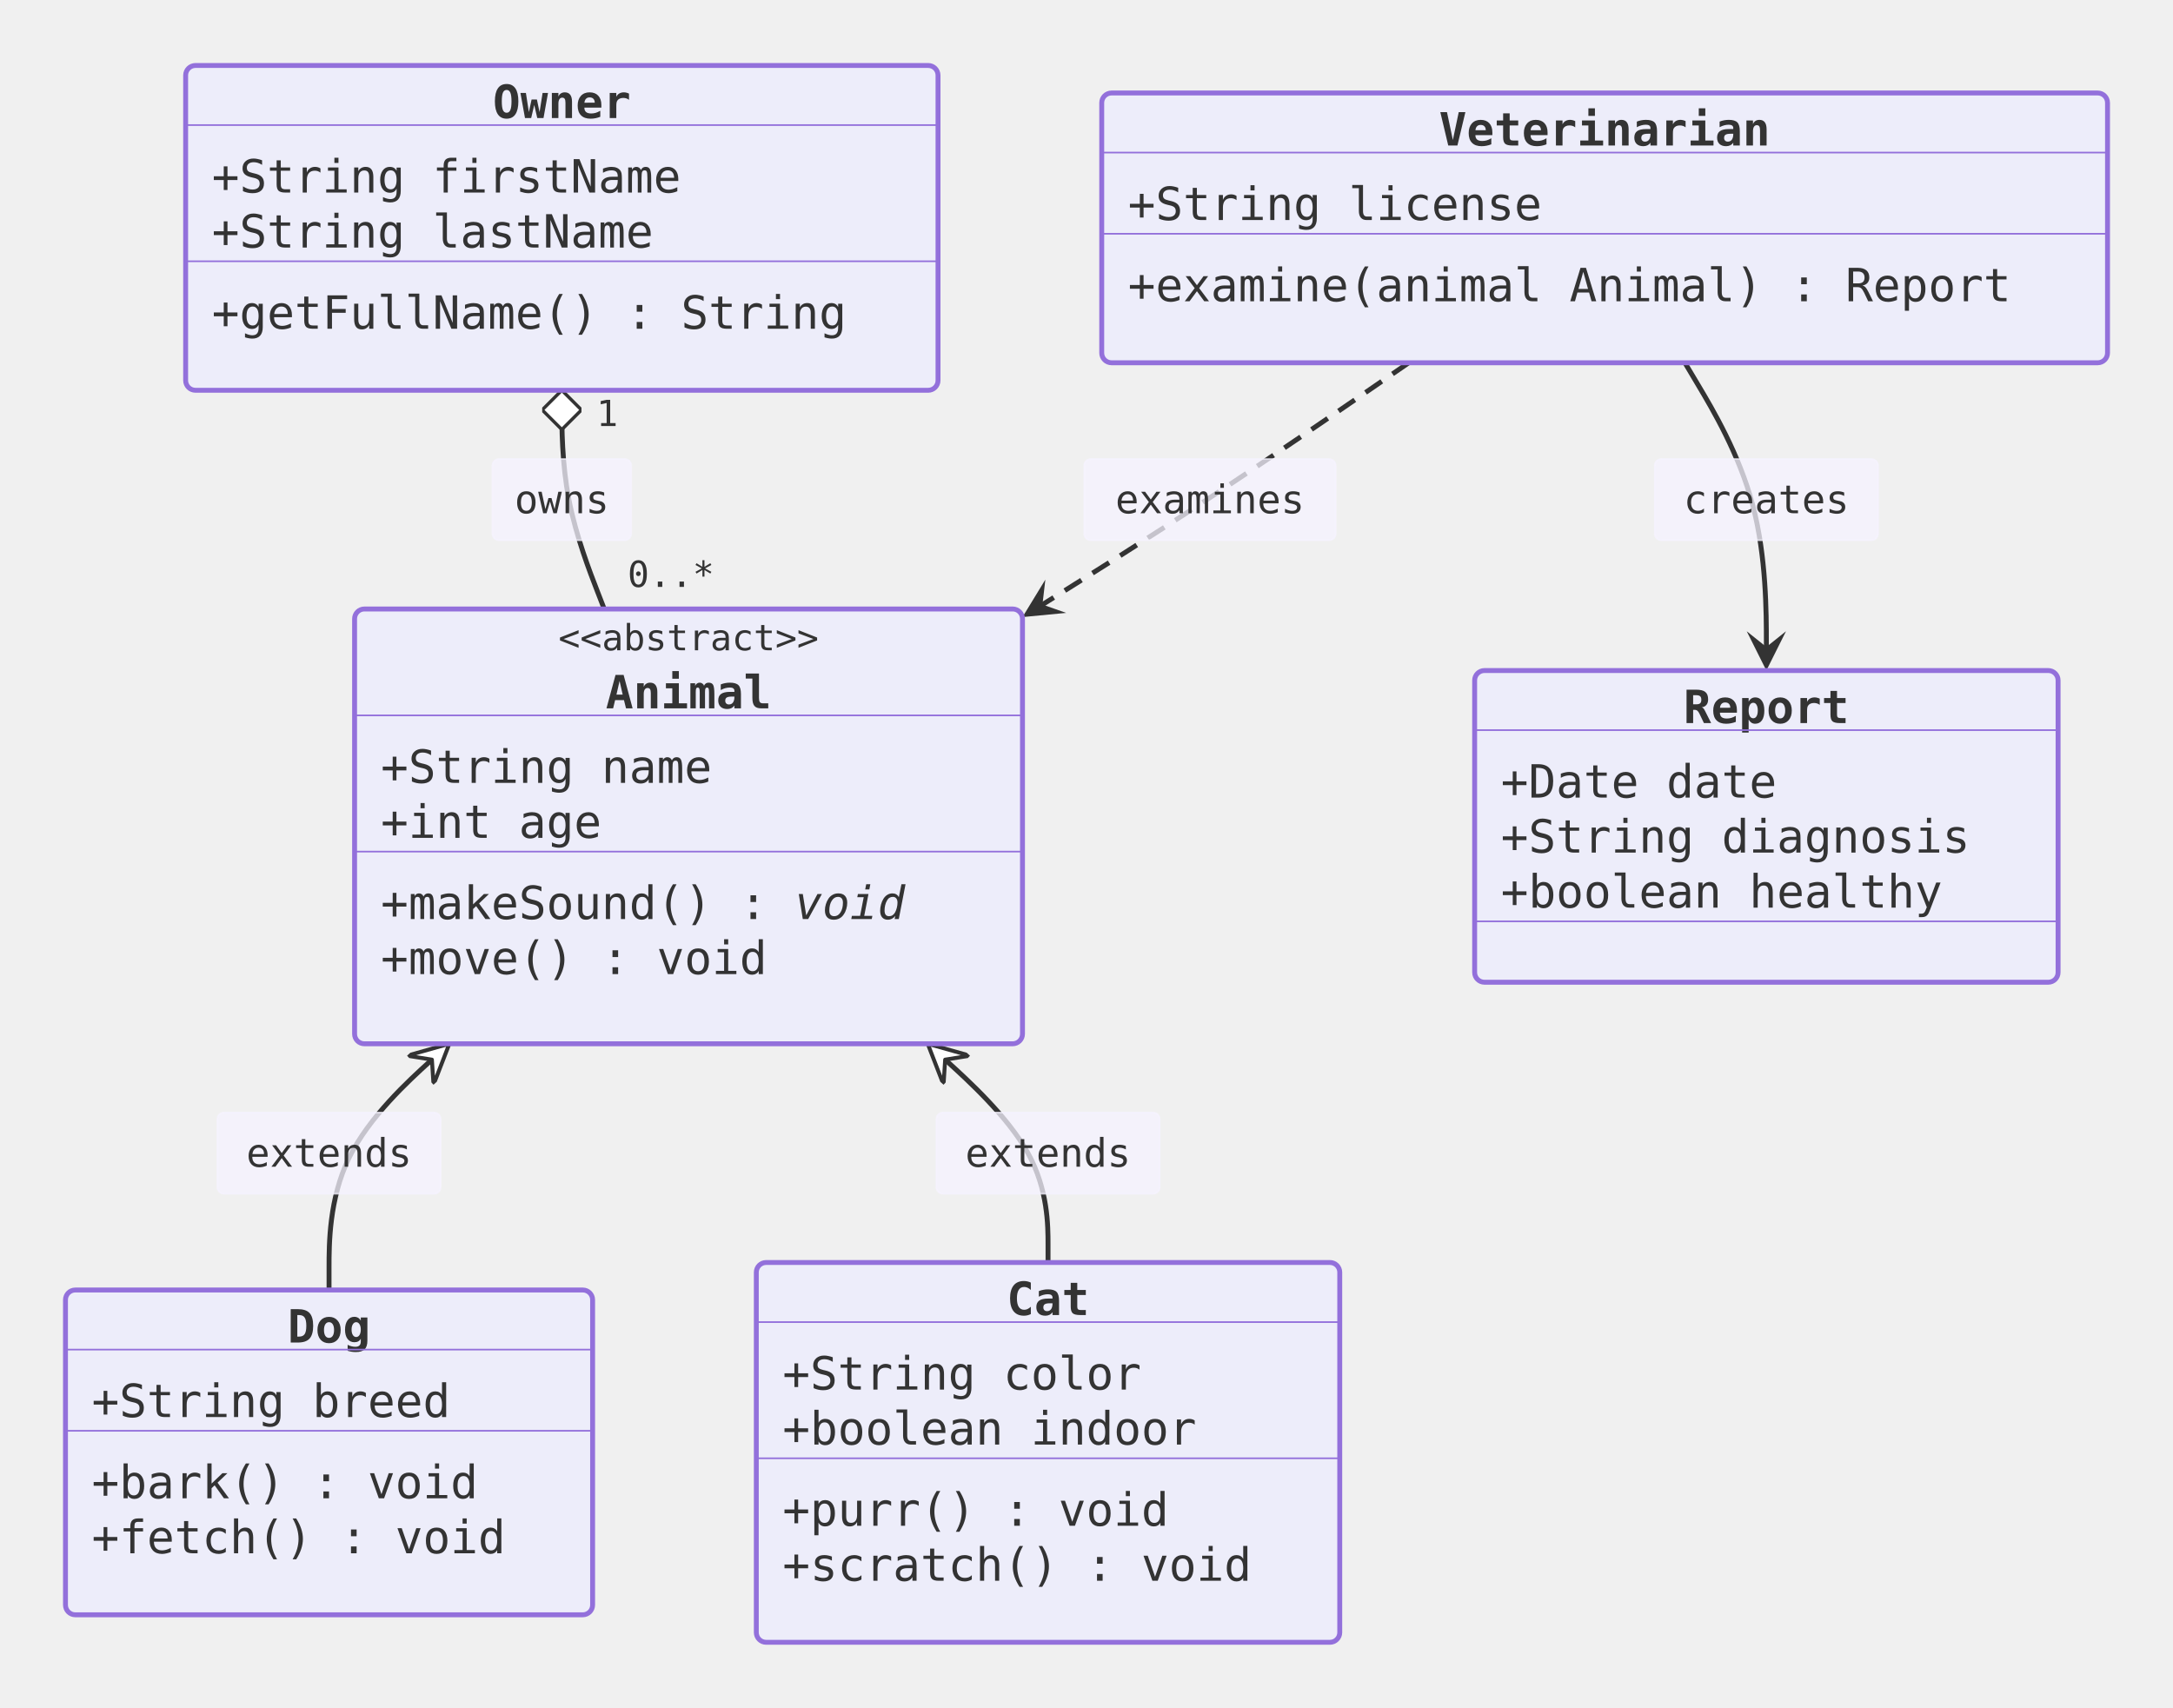
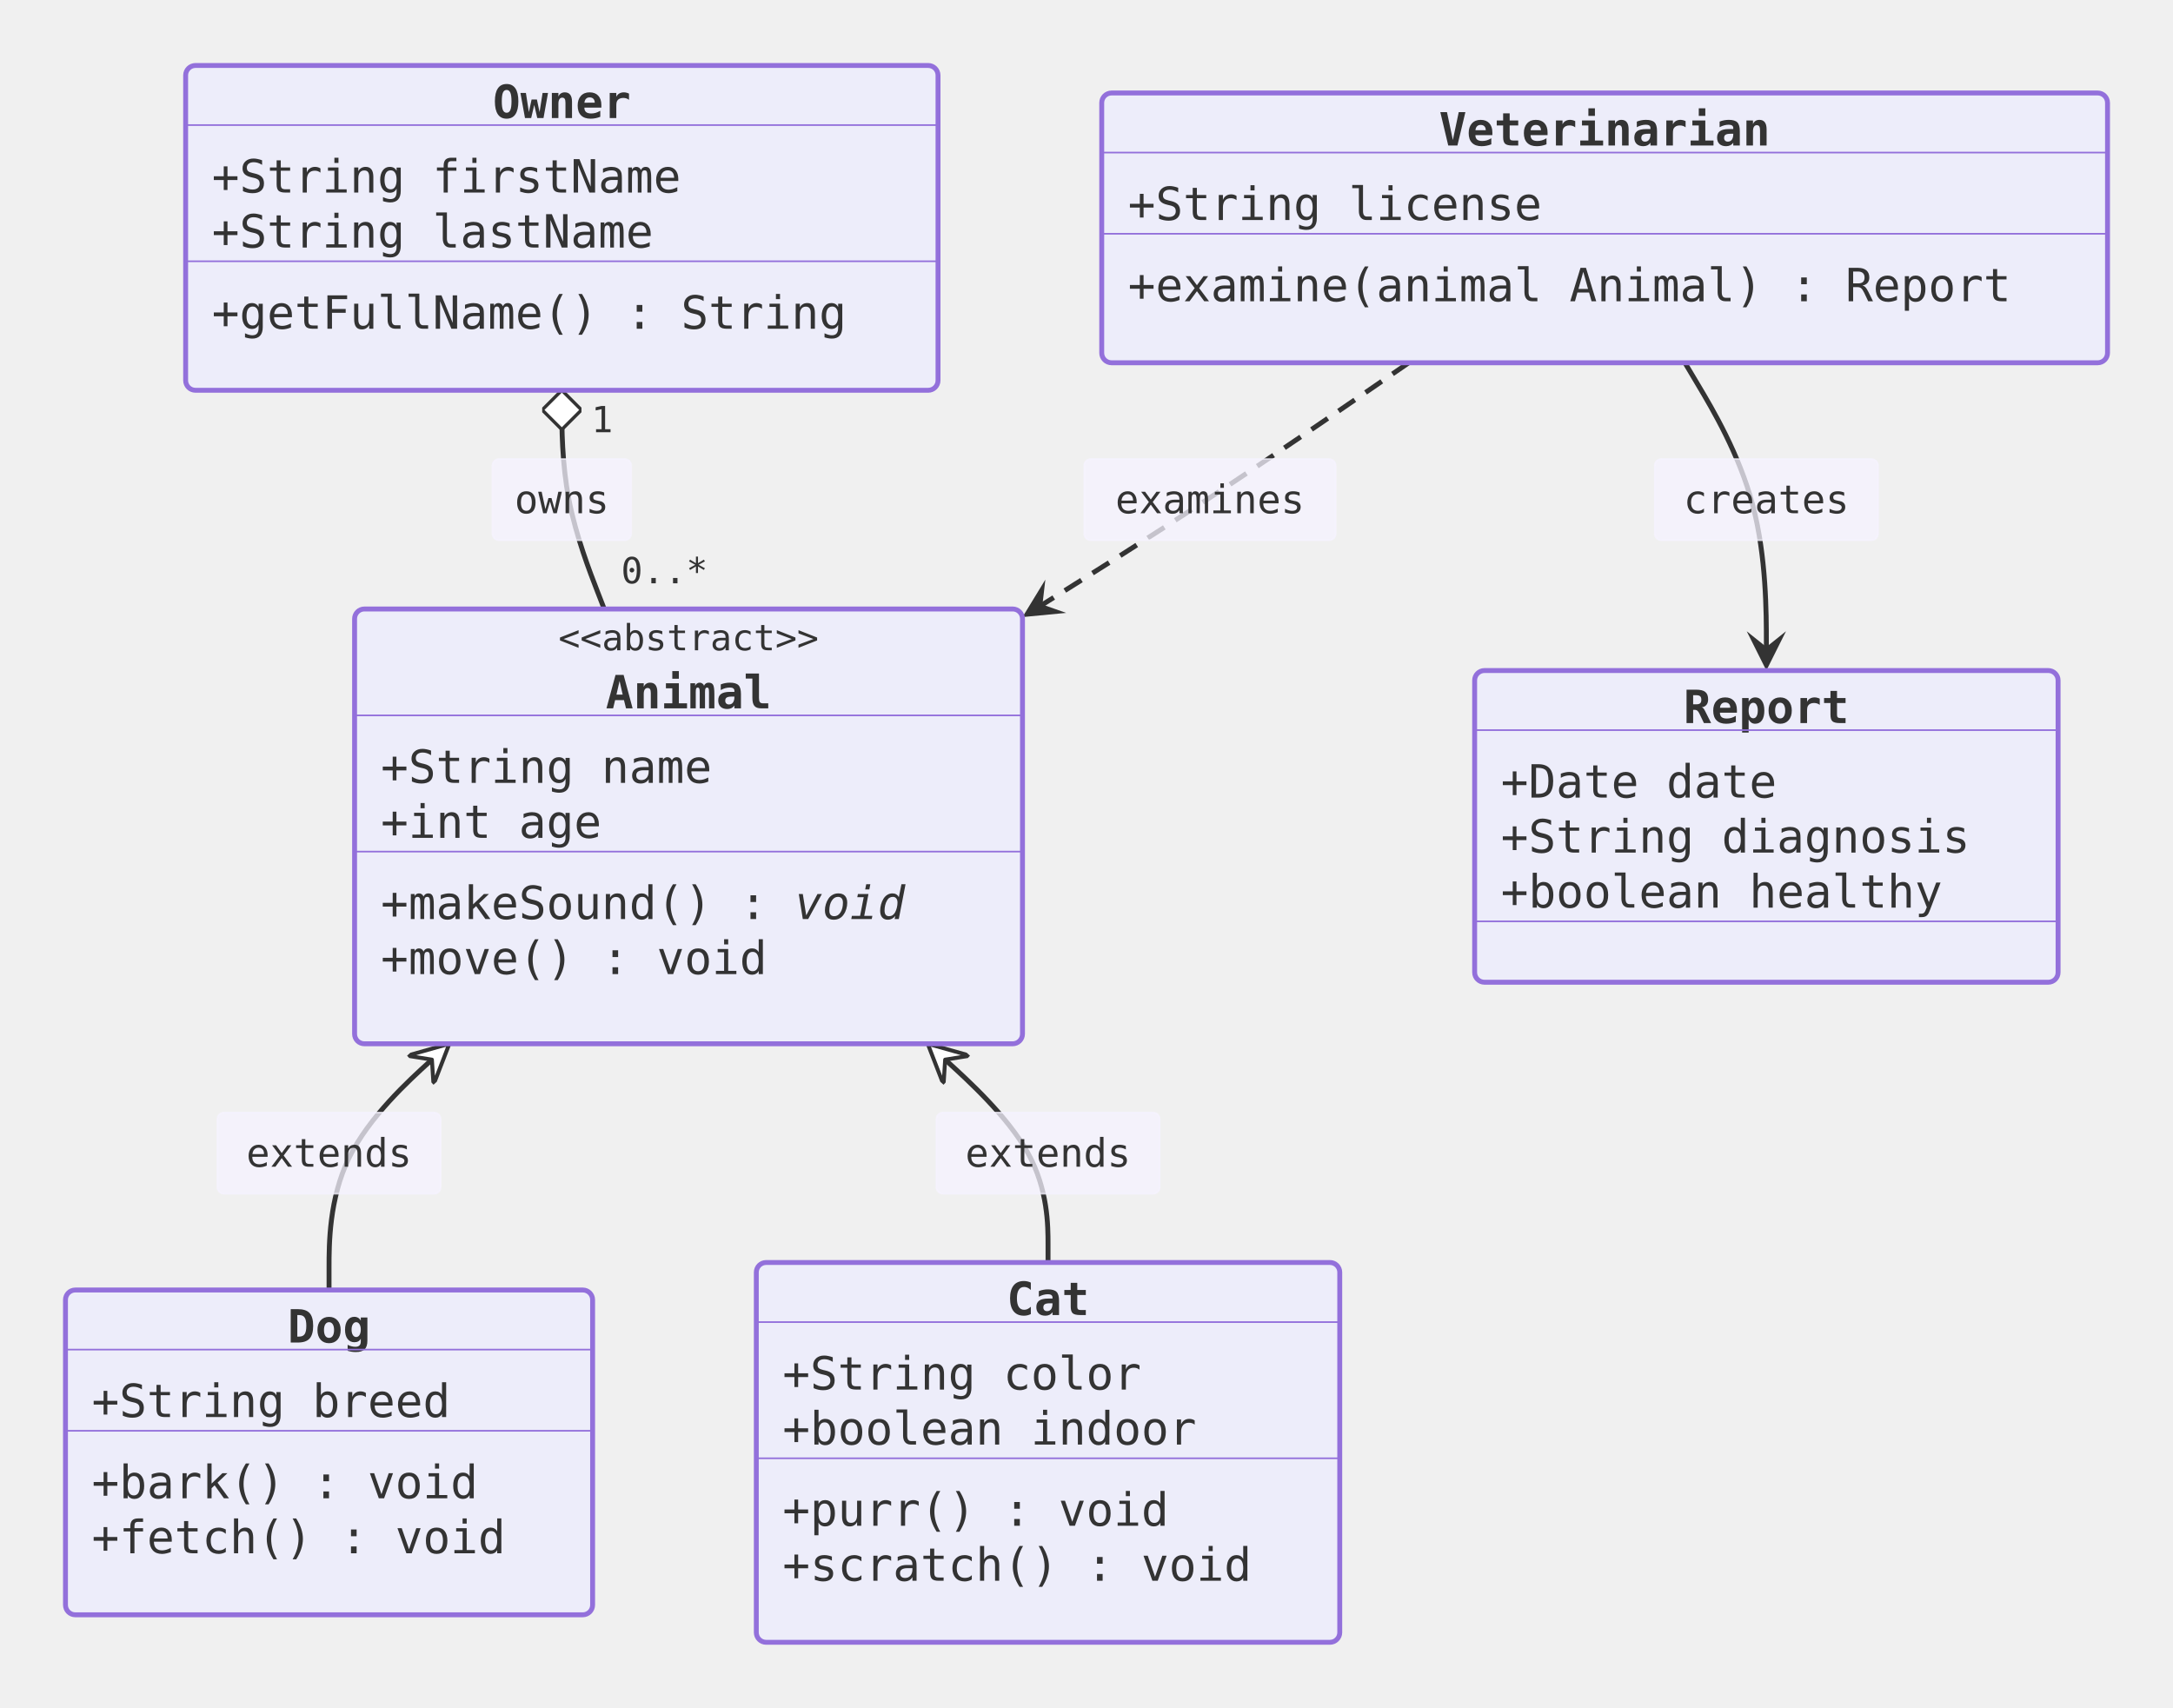
<svg xmlns="http://www.w3.org/2000/svg" viewBox="0 0 663.7 521.6" width="663.7" height="521.6">
  <defs>
    <marker id="arrow-barb-333333" viewBox="0 0 10 10" refX="8" refY="5" markerWidth="8" markerHeight="8" orient="auto-start-reverse">
      <path d="M10 5 L0 10 L4 5 L0 0 Z" fill="white" stroke="#333333" stroke-width="1" stroke-linejoin="round" />
    </marker>
    <marker id="marker-aggregation-333333" viewBox="0 0 12 12" refX="10" refY="6" markerWidth="8" markerHeight="8" orient="auto-start-reverse">
      <path d="M0 6 L6 0 L12 6 L6 12 Z" fill="white" stroke="#333333" stroke-width="1" />
    </marker>
    <marker id="arrow-point-333333" viewBox="0 0 10 10" refX="8" refY="5" markerWidth="8" markerHeight="8" orient="auto-start-reverse">
      <path d="M10 5 L0 10 L4 5 L0 0 Z" fill="#333333" />
    </marker>
  </defs>
  <g transform="translate(20, 20)">
    <path d="M115.47 300.41 L111.12 304.37 C105 309.93 92.75 321.07 86.62 333.6 C80.5 346.13 80.5 360.07 80.5 367.03 L80.5 374" fill="none" stroke="#333333" stroke-width="1.5" marker-start="url(#arrow-barb-333333)" />
    <rect x="46.4" y="319.8" width="68.2" height="24.8" rx="2" ry="2" fill="#f5f3ffbf" stroke="#f5f3ffbf" stroke-width="0.5" />
    <text x="80.5" y="332.2" text-anchor="middle" dominant-baseline="central" font-size="12px" font-family="'Intel One Mono', 'SF Mono', 'Cascadia Code', 'JetBrains Mono', 'Fira Code', 'Consolas', 'Menlo', monospace" fill="#333333">extends</text>
    <path d="M265.13 300.41 L269.48 304.37 C275.6 309.93 287.85 321.07 293.98 332.2 C300.1 343.33 300.1 354.47 300.1 360.03 L300.1 365.6" fill="none" stroke="#333333" stroke-width="1.5" marker-start="url(#arrow-barb-333333)" />
    <rect x="266" y="319.8" width="68.2" height="24.8" rx="2" ry="2" fill="#f5f3ffbf" stroke="#f5f3ffbf" stroke-width="0.5" />
    <text x="300.1" y="332.2" text-anchor="middle" dominant-baseline="central" font-size="12px" font-family="'Intel One Mono', 'SF Mono', 'Cascadia Code', 'JetBrains Mono', 'Fira Code', 'Consolas', 'Menlo', monospace" fill="#333333">extends</text>
    <path d="M151.6 101.2 L151.6 104.77 C151.6 110.33 151.6 121.47 153.76 132.6 C155.92 143.73 160.23 154.87 162.39 160.43 L164.55 166" fill="none" stroke="#333333" stroke-width="1.5" marker-start="url(#marker-aggregation-333333)" />
    <rect x="130.4" y="120.2" width="42.4" height="24.8" rx="2" ry="2" fill="#f5f3ffbf" stroke="#f5f3ffbf" stroke-width="0.5" />
    <text x="151.6" y="132.6" text-anchor="middle" dominant-baseline="central" font-size="12px" font-family="'Intel One Mono', 'SF Mono', 'Cascadia Code', 'JetBrains Mono', 'Fira Code', 'Consolas', 'Menlo', monospace" fill="#333333">owns</text>
-     <text x="162.15" y="106.32" text-anchor="start" dominant-baseline="central" font-size="11px" font-family="'Intel One Mono', 'SF Mono', 'Cascadia Code', 'JetBrains Mono', 'Fira Code', 'Consolas', 'Menlo', monospace" fill="#333333">1</text>
-     <text x="171.67" y="155.45" text-anchor="start" dominant-baseline="central" font-size="11px" font-family="'Intel One Mono', 'SF Mono', 'Cascadia Code', 'JetBrains Mono', 'Fira Code', 'Consolas', 'Menlo', monospace" fill="#333333">0..*</text>
+     <text x="160.6" y="108.2" text-anchor="start" dominant-baseline="central" font-size="11px" font-family="'Intel One Mono', 'SF Mono', 'Cascadia Code', 'JetBrains Mono', 'Fira Code', 'Consolas', 'Menlo', monospace" fill="#333333">1</text>
+     <text x="169.69" y="154.35" text-anchor="start" dominant-baseline="central" font-size="11px" font-family="'Intel One Mono', 'SF Mono', 'Cascadia Code', 'JetBrains Mono', 'Fira Code', 'Consolas', 'Menlo', monospace" fill="#333333">0..*</text>
    <path d="M410.26 90.8 L400.14 97.77 C390.02 104.73 369.79 118.67 350.13 131.61 C330.47 144.56 311.38 156.52 301.84 162.5 L294.33 167.2" fill="none" stroke="#333333" stroke-width="1.5" stroke-dasharray="6 4" marker-end="url(#arrow-point-333333)" />
    <rect x="311.15" y="120.2" width="76.8" height="24.8" rx="2" ry="2" fill="#f5f3ffbf" stroke="#f5f3ffbf" stroke-width="0.5" />
    <text x="349.55" y="132.6" text-anchor="middle" dominant-baseline="central" font-size="12px" font-family="'Intel One Mono', 'SF Mono', 'Cascadia Code', 'JetBrains Mono', 'Fira Code', 'Consolas', 'Menlo', monospace" fill="#333333">examines</text>
    <path d="M494.62 90.8 L498.77 97.77 C502.91 104.73 511.21 118.67 515.35 134.33 C519.5 150 519.5 167.4 519.5 176.1 L519.5 182.4" fill="none" stroke="#333333" stroke-width="1.5" marker-end="url(#arrow-point-333333)" />
    <rect x="485.4" y="120.2" width="68.2" height="24.8" rx="2" ry="2" fill="#f5f3ffbf" stroke="#f5f3ffbf" stroke-width="0.5" />
    <text x="519.5" y="132.6" text-anchor="middle" dominant-baseline="central" font-size="12px" font-family="'Intel One Mono', 'SF Mono', 'Cascadia Code', 'JetBrains Mono', 'Fira Code', 'Consolas', 'Menlo', monospace" fill="#333333">creates</text>
    <rect x="88.3" y="166" width="204" height="132.8" rx="3" ry="3" fill="#ececffb2" stroke="#9370db" stroke-width="1.5" />
    <text x="190.3" y="174.8" text-anchor="middle" dominant-baseline="central" font-size="11px" font-family="'Intel One Mono', 'SF Mono', 'Cascadia Code', 'JetBrains Mono', 'Fira Code', 'Consolas', 'Menlo', monospace" fill="#333333">&lt;&lt;abstract&gt;&gt;</text>
    <text x="190.3" y="191.5" text-anchor="middle" dominant-baseline="central" font-size="14px" font-family="'Intel One Mono', 'SF Mono', 'Cascadia Code', 'JetBrains Mono', 'Fira Code', 'Consolas', 'Menlo', monospace" fill="#333333" font-weight="bold">Animal</text>
    <path d="M88.3 198.5 L292.3 198.5" fill="none" stroke="#9370db" stroke-width="0.5" />
    <text x="96.3" y="214.26" text-anchor="start" dominant-baseline="central" font-size="14px" font-family="'Intel One Mono', 'SF Mono', 'Cascadia Code', 'JetBrains Mono', 'Fira Code', 'Consolas', 'Menlo', monospace" fill="#333333">+String name</text>
    <text x="96.3" y="231.06" text-anchor="start" dominant-baseline="central" font-size="14px" font-family="'Intel One Mono', 'SF Mono', 'Cascadia Code', 'JetBrains Mono', 'Fira Code', 'Consolas', 'Menlo', monospace" fill="#333333">+int age</text>
    <path d="M88.3 240.1 L292.3 240.1" fill="none" stroke="#9370db" stroke-width="0.5" />
    <text x="96.3" y="255.86" text-anchor="start" dominant-baseline="central" font-size="14px" font-family="'Intel One Mono', 'SF Mono', 'Cascadia Code', 'JetBrains Mono', 'Fira Code', 'Consolas', 'Menlo', monospace" fill="#333333">
      <tspan>+makeSound() : </tspan>
      <tspan font-style="italic"> void</tspan>
    </text>
    <text x="96.3" y="272.66" text-anchor="start" dominant-baseline="central" font-size="14px" font-family="'Intel One Mono', 'SF Mono', 'Cascadia Code', 'JetBrains Mono', 'Fira Code', 'Consolas', 'Menlo', monospace" fill="#333333">+move() : void</text>
    <rect x="0" y="374" width="161" height="99.2" rx="3" ry="3" fill="#ececffb2" stroke="#9370db" stroke-width="1.5" />
    <text x="80.5" y="385.2" text-anchor="middle" dominant-baseline="central" font-size="14px" font-family="'Intel One Mono', 'SF Mono', 'Cascadia Code', 'JetBrains Mono', 'Fira Code', 'Consolas', 'Menlo', monospace" fill="#333333" font-weight="bold">Dog</text>
    <path d="M0 392.2 L161 392.2" fill="none" stroke="#9370db" stroke-width="0.5" />
    <text x="8" y="407.96" text-anchor="start" dominant-baseline="central" font-size="14px" font-family="'Intel One Mono', 'SF Mono', 'Cascadia Code', 'JetBrains Mono', 'Fira Code', 'Consolas', 'Menlo', monospace" fill="#333333">+String breed</text>
    <path d="M0 417 L161 417" fill="none" stroke="#9370db" stroke-width="0.5" />
    <text x="8" y="432.76" text-anchor="start" dominant-baseline="central" font-size="14px" font-family="'Intel One Mono', 'SF Mono', 'Cascadia Code', 'JetBrains Mono', 'Fira Code', 'Consolas', 'Menlo', monospace" fill="#333333">+bark() : void</text>
    <text x="8" y="449.56" text-anchor="start" dominant-baseline="central" font-size="14px" font-family="'Intel One Mono', 'SF Mono', 'Cascadia Code', 'JetBrains Mono', 'Fira Code', 'Consolas', 'Menlo', monospace" fill="#333333">+fetch() : void</text>
    <rect x="211" y="365.6" width="178.2" height="116" rx="3" ry="3" fill="#ececffb2" stroke="#9370db" stroke-width="1.5" />
    <text x="300.1" y="376.8" text-anchor="middle" dominant-baseline="central" font-size="14px" font-family="'Intel One Mono', 'SF Mono', 'Cascadia Code', 'JetBrains Mono', 'Fira Code', 'Consolas', 'Menlo', monospace" fill="#333333" font-weight="bold">Cat</text>
    <path d="M211 383.8 L389.2 383.8" fill="none" stroke="#9370db" stroke-width="0.5" />
    <text x="219" y="399.56" text-anchor="start" dominant-baseline="central" font-size="14px" font-family="'Intel One Mono', 'SF Mono', 'Cascadia Code', 'JetBrains Mono', 'Fira Code', 'Consolas', 'Menlo', monospace" fill="#333333">+String color</text>
    <text x="219" y="416.36" text-anchor="start" dominant-baseline="central" font-size="14px" font-family="'Intel One Mono', 'SF Mono', 'Cascadia Code', 'JetBrains Mono', 'Fira Code', 'Consolas', 'Menlo', monospace" fill="#333333">+boolean indoor</text>
    <path d="M211 425.4 L389.2 425.4" fill="none" stroke="#9370db" stroke-width="0.5" />
    <text x="219" y="441.16" text-anchor="start" dominant-baseline="central" font-size="14px" font-family="'Intel One Mono', 'SF Mono', 'Cascadia Code', 'JetBrains Mono', 'Fira Code', 'Consolas', 'Menlo', monospace" fill="#333333">+purr() : void</text>
    <text x="219" y="457.96" text-anchor="start" dominant-baseline="central" font-size="14px" font-family="'Intel One Mono', 'SF Mono', 'Cascadia Code', 'JetBrains Mono', 'Fira Code', 'Consolas', 'Menlo', monospace" fill="#333333">+scratch() : void</text>
    <rect x="36.7" y="0" width="229.8" height="99.2" rx="3" ry="3" fill="#ececffb2" stroke="#9370db" stroke-width="1.5" />
    <text x="151.6" y="11.2" text-anchor="middle" dominant-baseline="central" font-size="14px" font-family="'Intel One Mono', 'SF Mono', 'Cascadia Code', 'JetBrains Mono', 'Fira Code', 'Consolas', 'Menlo', monospace" fill="#333333" font-weight="bold">Owner</text>
    <path d="M36.7 18.2 L266.5 18.2" fill="none" stroke="#9370db" stroke-width="0.5" />
    <text x="44.7" y="33.96" text-anchor="start" dominant-baseline="central" font-size="14px" font-family="'Intel One Mono', 'SF Mono', 'Cascadia Code', 'JetBrains Mono', 'Fira Code', 'Consolas', 'Menlo', monospace" fill="#333333">+String firstName</text>
    <text x="44.7" y="50.76" text-anchor="start" dominant-baseline="central" font-size="14px" font-family="'Intel One Mono', 'SF Mono', 'Cascadia Code', 'JetBrains Mono', 'Fira Code', 'Consolas', 'Menlo', monospace" fill="#333333">+String lastName</text>
    <path d="M36.7 59.8 L266.5 59.8" fill="none" stroke="#9370db" stroke-width="0.5" />
    <text x="44.7" y="75.56" text-anchor="start" dominant-baseline="central" font-size="14px" font-family="'Intel One Mono', 'SF Mono', 'Cascadia Code', 'JetBrains Mono', 'Fira Code', 'Consolas', 'Menlo', monospace" fill="#333333">+getFullName() : String</text>
    <rect x="316.5" y="8.4" width="307.2" height="82.4" rx="3" ry="3" fill="#ececffb2" stroke="#9370db" stroke-width="1.5" />
    <text x="470.1" y="19.6" text-anchor="middle" dominant-baseline="central" font-size="14px" font-family="'Intel One Mono', 'SF Mono', 'Cascadia Code', 'JetBrains Mono', 'Fira Code', 'Consolas', 'Menlo', monospace" fill="#333333" font-weight="bold">Veterinarian</text>
    <path d="M316.5 26.6 L623.7 26.6" fill="none" stroke="#9370db" stroke-width="0.5" />
    <text x="324.5" y="42.36" text-anchor="start" dominant-baseline="central" font-size="14px" font-family="'Intel One Mono', 'SF Mono', 'Cascadia Code', 'JetBrains Mono', 'Fira Code', 'Consolas', 'Menlo', monospace" fill="#333333">+String license</text>
    <path d="M316.5 51.4 L623.7 51.4" fill="none" stroke="#9370db" stroke-width="0.5" />
    <text x="324.5" y="67.16" text-anchor="start" dominant-baseline="central" font-size="14px" font-family="'Intel One Mono', 'SF Mono', 'Cascadia Code', 'JetBrains Mono', 'Fira Code', 'Consolas', 'Menlo', monospace" fill="#333333">+examine(animal Animal) : Report</text>
    <rect x="430.4" y="184.8" width="178.2" height="95.2" rx="3" ry="3" fill="#ececffb2" stroke="#9370db" stroke-width="1.5" />
    <text x="519.5" y="196" text-anchor="middle" dominant-baseline="central" font-size="14px" font-family="'Intel One Mono', 'SF Mono', 'Cascadia Code', 'JetBrains Mono', 'Fira Code', 'Consolas', 'Menlo', monospace" fill="#333333" font-weight="bold">Report</text>
    <path d="M430.4 203 L608.6 203" fill="none" stroke="#9370db" stroke-width="0.5" />
    <text x="438.4" y="218.76" text-anchor="start" dominant-baseline="central" font-size="14px" font-family="'Intel One Mono', 'SF Mono', 'Cascadia Code', 'JetBrains Mono', 'Fira Code', 'Consolas', 'Menlo', monospace" fill="#333333">+Date date</text>
    <text x="438.4" y="235.56" text-anchor="start" dominant-baseline="central" font-size="14px" font-family="'Intel One Mono', 'SF Mono', 'Cascadia Code', 'JetBrains Mono', 'Fira Code', 'Consolas', 'Menlo', monospace" fill="#333333">+String diagnosis</text>
    <text x="438.4" y="252.36" text-anchor="start" dominant-baseline="central" font-size="14px" font-family="'Intel One Mono', 'SF Mono', 'Cascadia Code', 'JetBrains Mono', 'Fira Code', 'Consolas', 'Menlo', monospace" fill="#333333">+boolean healthy</text>
    <path d="M430.4 261.4 L608.6 261.4" fill="none" stroke="#9370db" stroke-width="0.5" />
  </g>
</svg>
